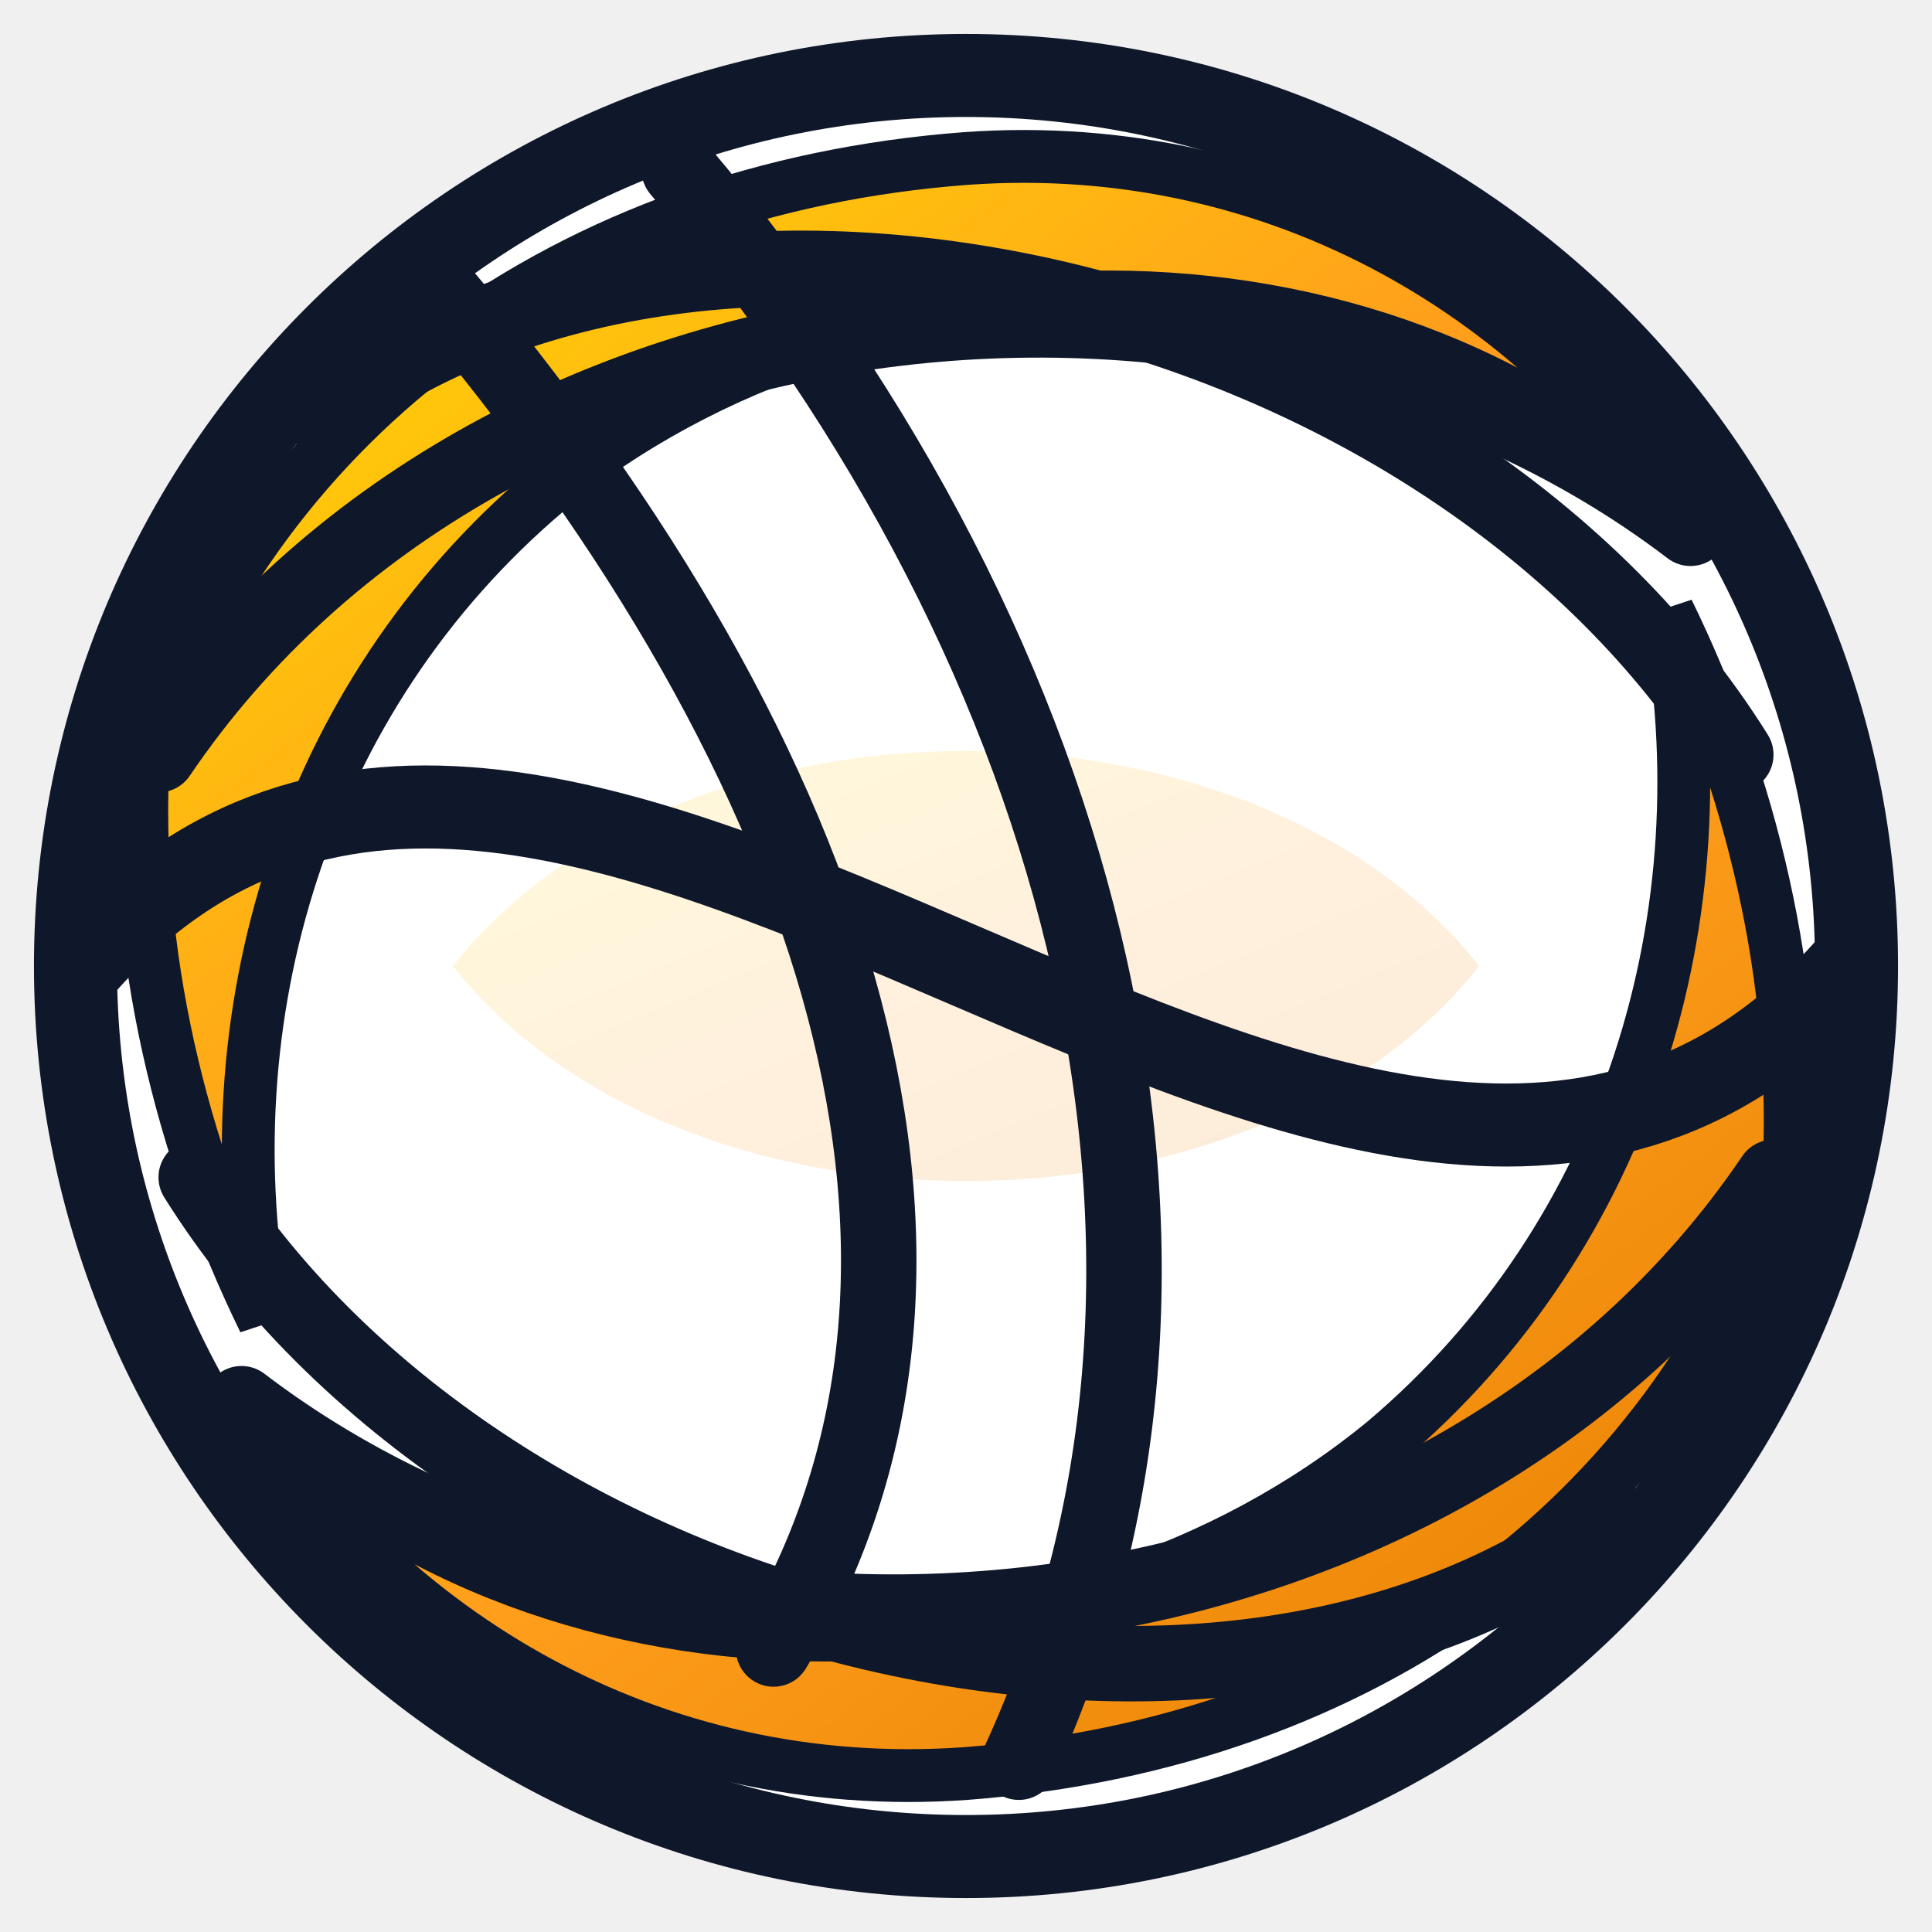
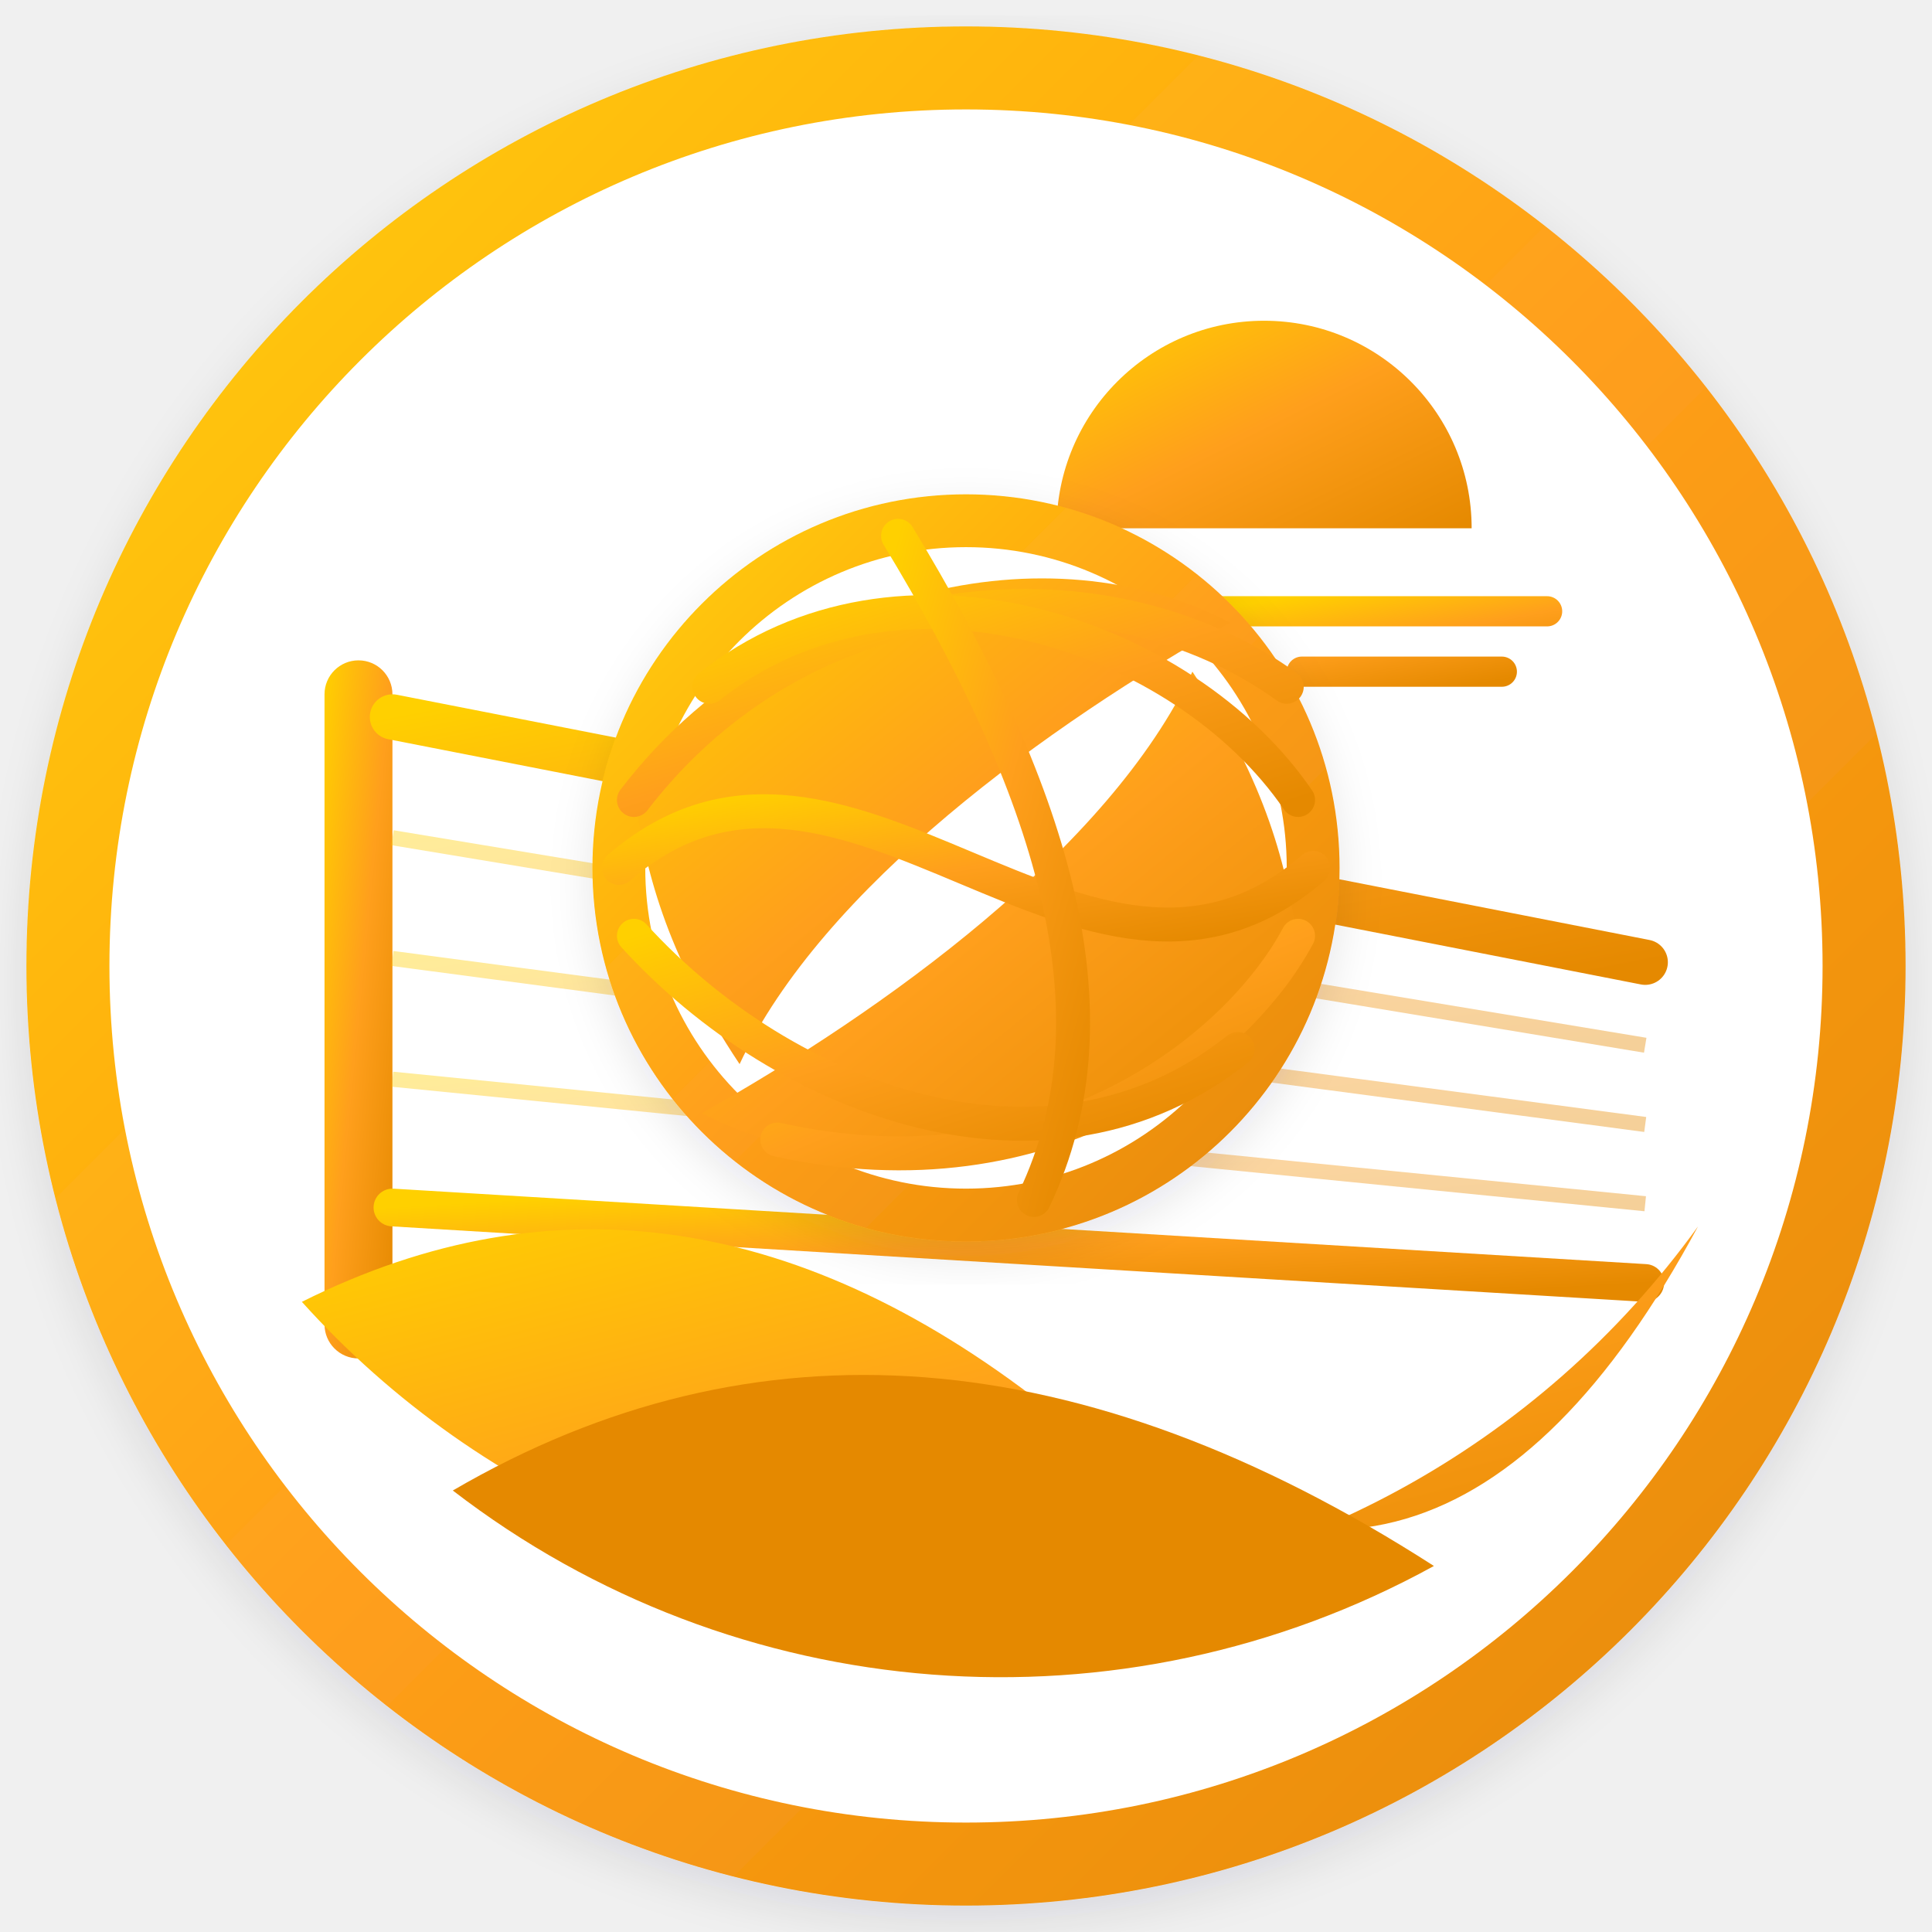
<svg xmlns="http://www.w3.org/2000/svg" viewBox="0 0 512 512" width="100%" height="100%">
  <defs>
    <linearGradient id="goldGrad" x1="0%" y1="0%" x2="100%" y2="100%">
-       <stop offset="0%" stop-color="#FFDE00" />
+       <stop offset="0%" stop-color="#FFD000" />
      <stop offset="50%" stop-color="#FF9F1C" />
-       <stop offset="100%" stop-color="#E57C00" />
+       <stop offset="100%" stop-color="#E58900" />
    </linearGradient>
+     <filter id="shadow" x="-10%" y="-10%" width="120%" height="120%">
+       <feDropShadow dx="0" dy="4" stdDeviation="6" flood-color="#0F172A" flood-opacity="0.1" />
+     </filter>
  </defs>
-   <g>
-     <circle cx="256" cy="256" r="236" fill="#FFFFFF" stroke="#0F172A" stroke-width="22" />
-     <path d="M 38,200 C 70,110 150,50 256,42 C 340,36 410,80 448,140 C 370,60 230,60 145,130 C 80,185 55,270 70,350 C 48,305 35,252 38,200 Z" fill="url(#goldGrad)" stroke="#0F172A" stroke-width="14" />
-     <path d="M 474,312 C 442,402 362,462 256,470 C 172,476 102,432 64,372 C 142,452 282,452 367,382 C 432,327 457,242 442,162 C 464,207 477,260 474,312 Z" fill="url(#goldGrad)" stroke="#0F172A" stroke-width="14" />
-     <path d="M 120,256 C 180,180 332,180 392,256 C 332,332 180,332 120,256 Z" fill="url(#goldGrad)" opacity="0.15" />
-     <path d="M 42,200 C 130,70 330,50 448,140" fill="none" stroke="#0F172A" stroke-width="20" stroke-linecap="round" />
-     <path d="M 85,110 C 190,30 385,80 460,200" fill="none" stroke="#0F172A" stroke-width="20" stroke-linecap="round" />
-     <path d="M 22,256 C 150,110 362,402 490,256" fill="none" stroke="#0F172A" stroke-width="22" stroke-linecap="round" />
-     <path d="M 64,372 C 182,462 382,442 470,312" fill="none" stroke="#0F172A" stroke-width="20" stroke-linecap="round" />
-     <path d="M 52,312 C 127,432 322,482 427,402" fill="none" stroke="#0F172A" stroke-width="20" stroke-linecap="round" />
-     <path d="M 180,45 C 290,175 330,337 270,467" fill="none" stroke="#0F172A" stroke-width="20" stroke-linecap="round" />
-     <path d="M 115,75 C 225,205 265,337 205,437" fill="none" stroke="#0F172A" stroke-width="20" stroke-linecap="round" />
+   <circle cx="256" cy="256" r="238" fill="#FFFFFF" stroke="url(#goldGrad)" stroke-width="22" filter="url(#shadow)" />
+   <path d="M 280,140 A 55,55 0 1,1 390,140 Z" fill="url(#goldGrad)" />
+   <path d="M 320,162 H 410 M 345,178 H 398" stroke="url(#goldGrad)" stroke-width="8" stroke-linecap="round" />
+   <rect x="86" y="175" width="18" height="185" rx="9" fill="url(#goldGrad)" />
+   <line x1="104" y1="190" x2="436" y2="255" stroke="url(#goldGrad)" stroke-width="12" stroke-linecap="round" />
+   <line x1="104" y1="320" x2="436" y2="340" stroke="url(#goldGrad)" stroke-width="10" stroke-linecap="round" />
+   <line x1="135" y1="196" x2="135" y2="322" stroke="url(#goldGrad)" stroke-width="4" opacity="0.4" />
+   <line x1="165" y1="202" x2="165" y2="324" stroke="url(#goldGrad)" stroke-width="4" opacity="0.4" />
+   <line x1="195" y1="208" x2="195" y2="326" stroke="url(#goldGrad)" stroke-width="4" opacity="0.4" />
+   <line x1="325" y1="234" x2="325" y2="333" stroke="url(#goldGrad)" stroke-width="4" opacity="0.4" />
+   <line x1="355" y1="240" x2="355" y2="335" stroke="url(#goldGrad)" stroke-width="4" opacity="0.4" />
+   <line x1="385" y1="246" x2="385" y2="337" stroke="url(#goldGrad)" stroke-width="4" opacity="0.4" />
+   <line x1="415" y1="252" x2="415" y2="339" stroke="url(#goldGrad)" stroke-width="4" opacity="0.4" />
+   <line x1="104" y1="222" x2="436" y2="277" stroke="url(#goldGrad)" stroke-width="4" opacity="0.4" />
+   <line x1="104" y1="254" x2="436" y2="298" stroke="url(#goldGrad)" stroke-width="4" opacity="0.4" />
+   <line x1="104" y1="286" x2="436" y2="319" stroke="url(#goldGrad)" stroke-width="4" opacity="0.4" />
+   <path d="M 80,345 Q 180,295 280,375 T 450,325 A 238,238 0 0,1 80,345 Z" fill="url(#goldGrad)" />
+   <path d="M 120,395 Q 240,325 380,415 A 238,238 0 0,1 120,395 Z" fill="#E58900" />
+   <g transform="translate(256, 230)">
+     <circle cx="0" cy="0" r="92" fill="#FFFFFF" stroke="url(#goldGrad)" stroke-width="14" filter="url(#shadow)" />
+     <path d="M -88,-20 C -48,-75 22,-90 70,-65 C 22,-38 -38,5 -60,52 C -80,22 -85,0 -88,-20 Z" fill="url(#goldGrad)" />
+     <path d="M 88,20 C 48,75 -22,90 -70,65 C -22,38 38,-5 60,-52 C 80,-22 85,0 88,20 Z" fill="url(#goldGrad)" />
+     <path d="M -88,-18 C -42,-78 38,-82 85,-48" fill="none" stroke="url(#goldGrad)" stroke-width="9" stroke-linecap="round" />
+     <path d="M -68,-48 C -18,-88 58,-62 88,-18" fill="none" stroke="url(#goldGrad)" stroke-width="9" stroke-linecap="round" />
+     <path d="M -92,0 C -32,-52 32,52 92,0" fill="none" stroke="url(#goldGrad)" stroke-width="9" stroke-linecap="round" />
+     <path d="M -50,72 C 22,88 72,48 88,18" fill="none" stroke="url(#goldGrad)" stroke-width="9" stroke-linecap="round" />
+     <path d="M -88,18 C -48,62 22,88 72,48" fill="none" stroke="url(#goldGrad)" stroke-width="9" stroke-linecap="round" />
+     <path d="M -18,-88 C 22,-22 42,38 18,88" fill="none" stroke="url(#goldGrad)" stroke-width="9" stroke-linecap="round" />
  </g>
</svg>
